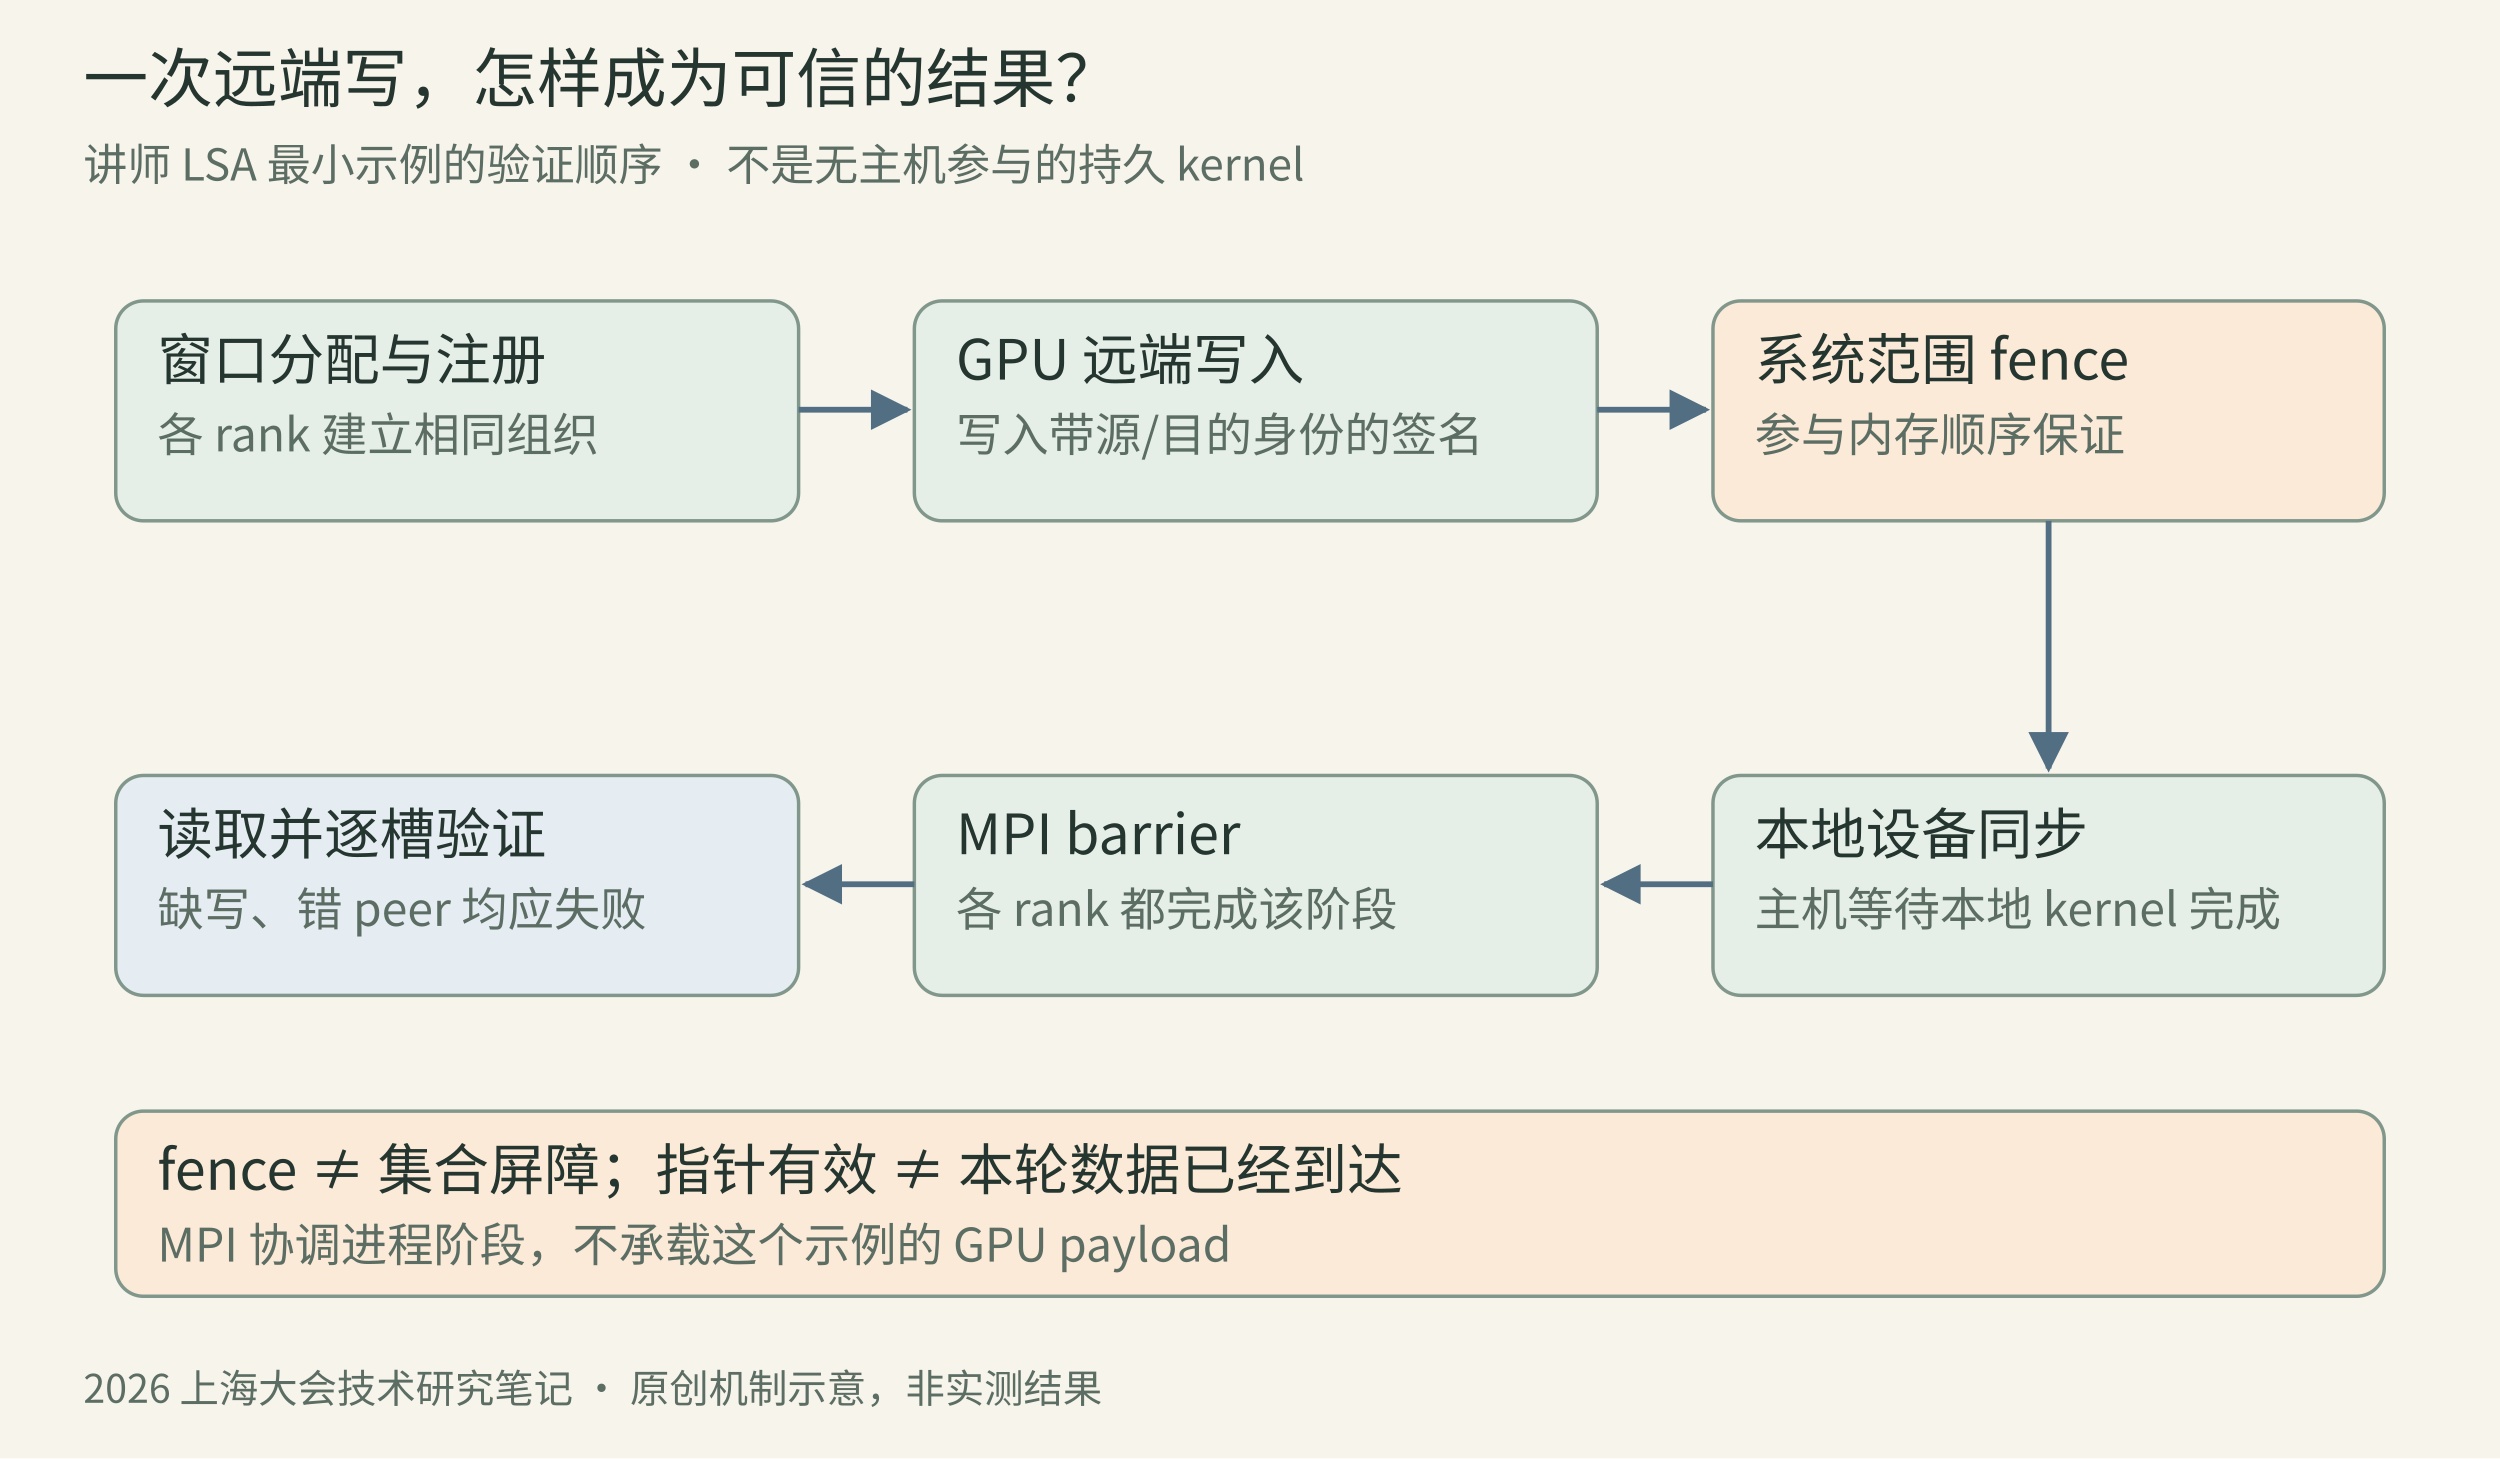
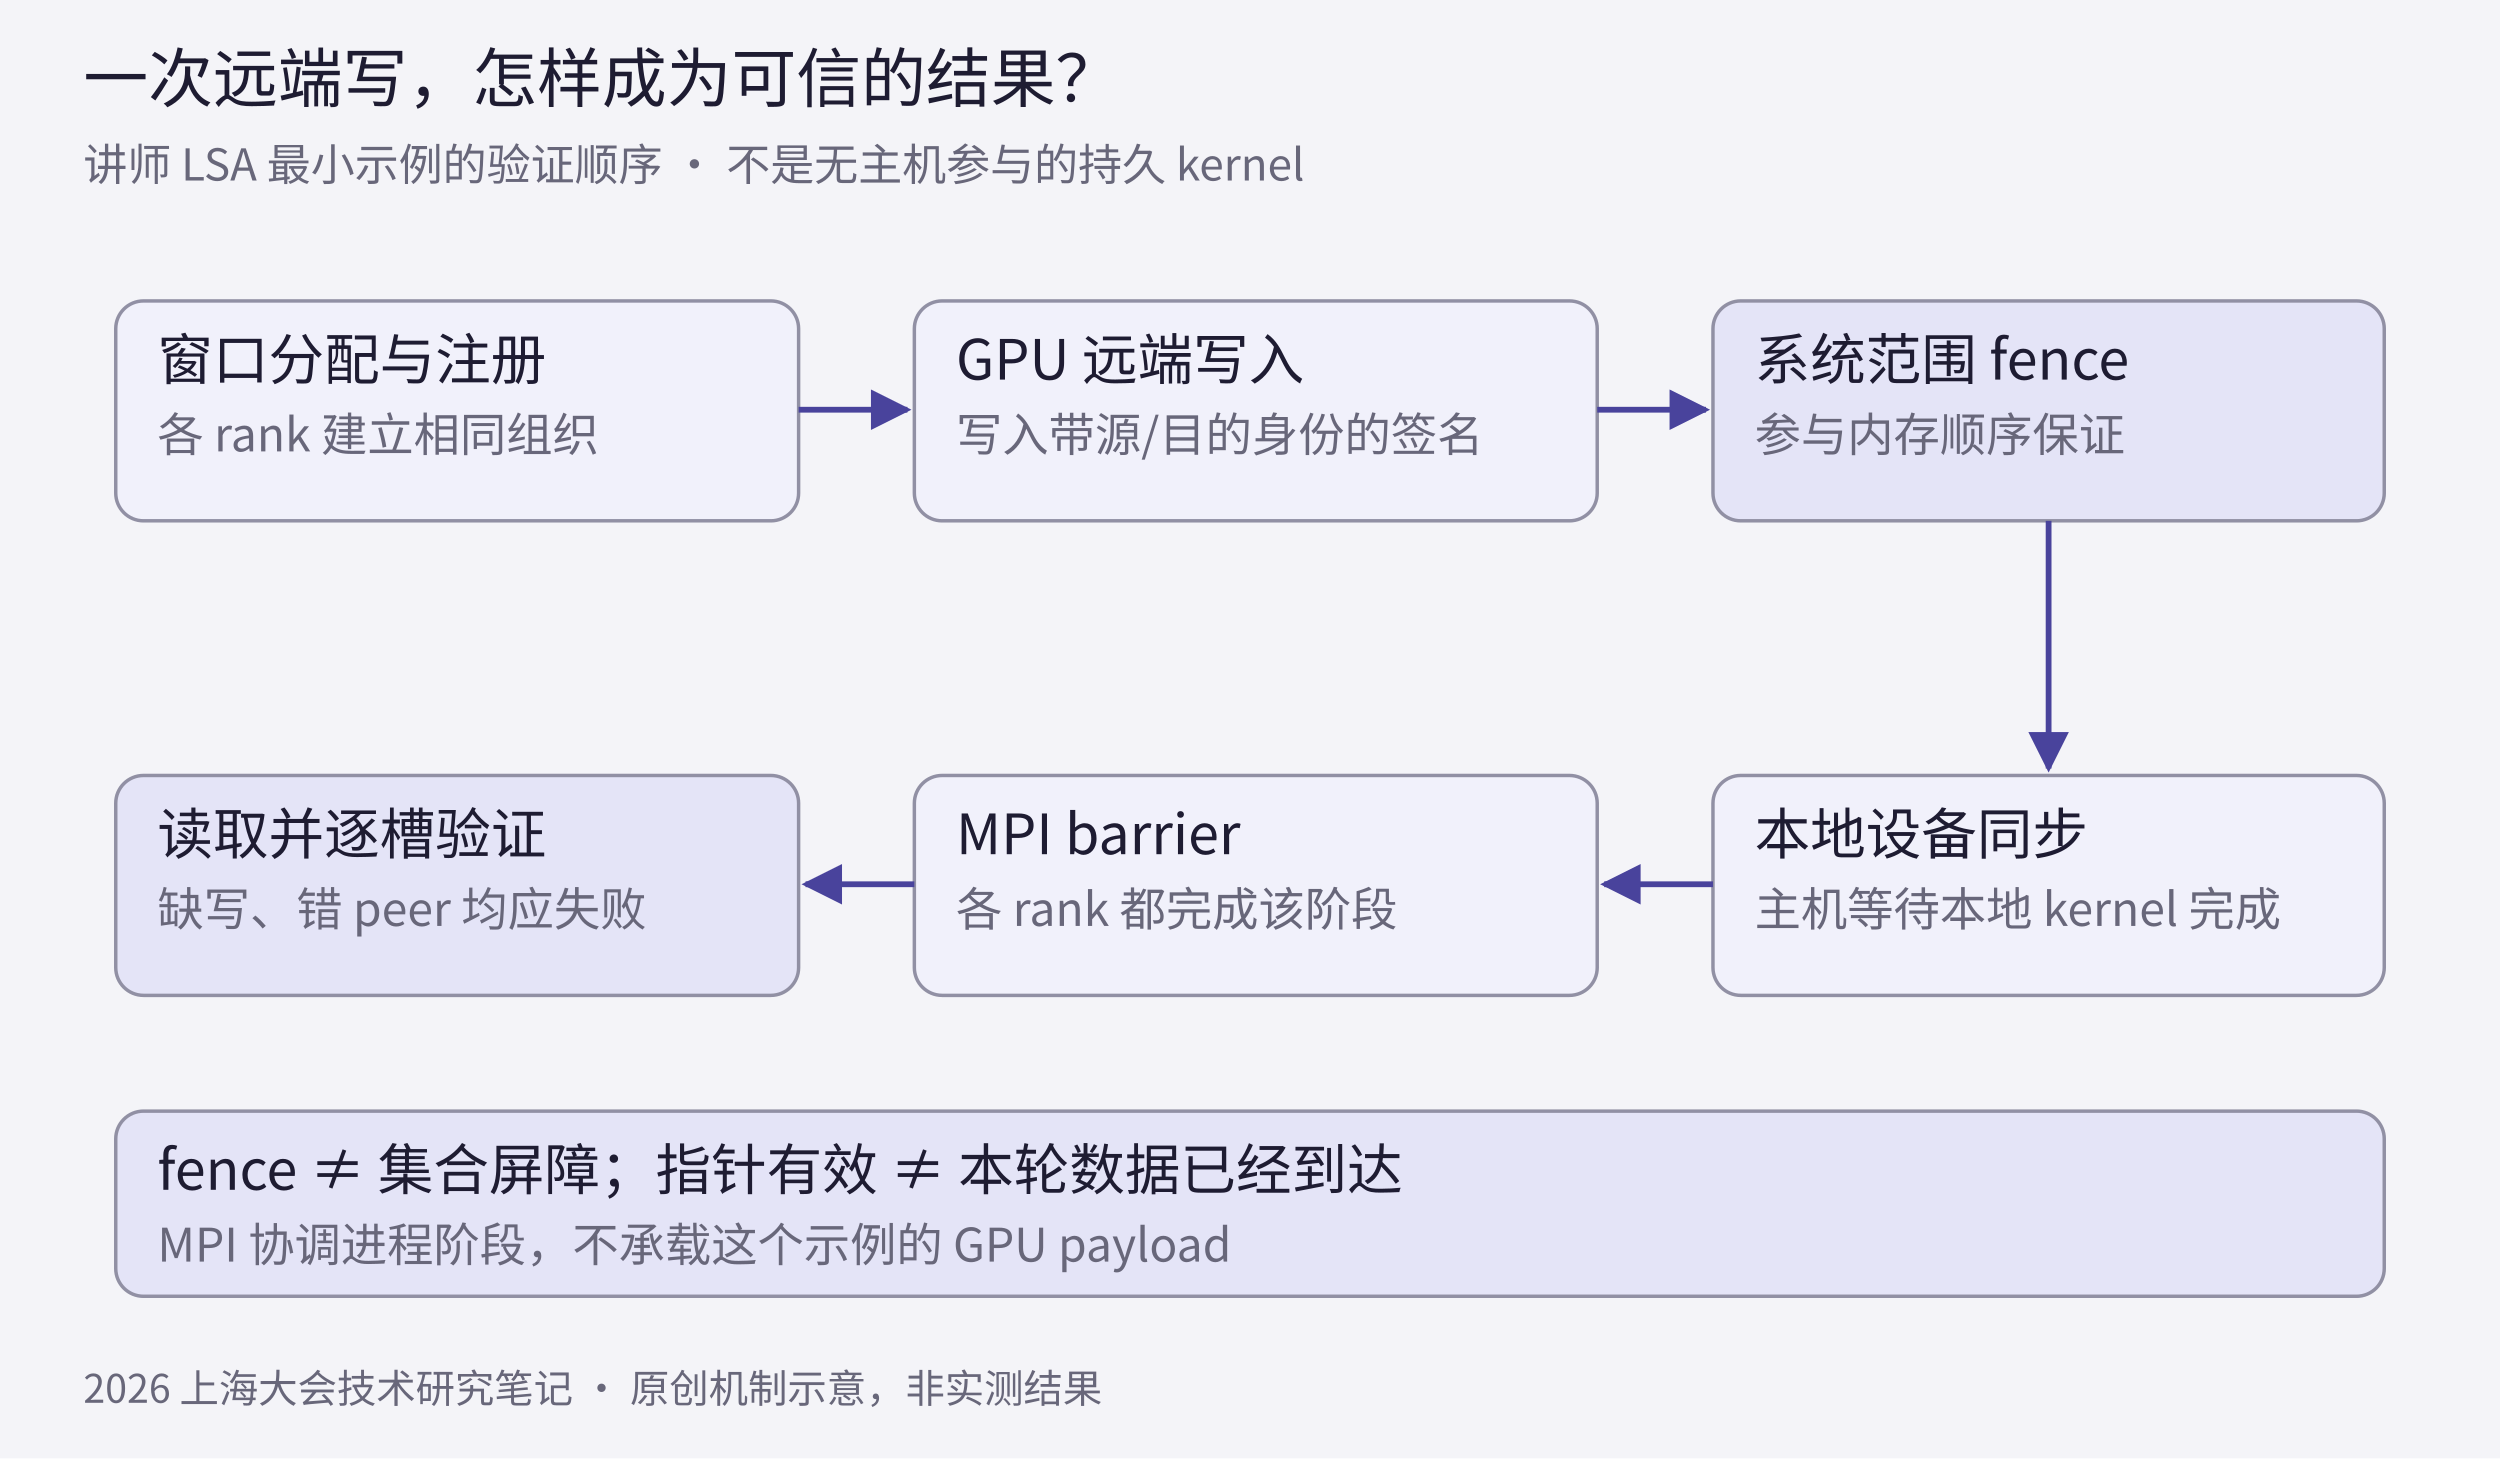
<svg xmlns="http://www.w3.org/2000/svg" viewBox="0 0 1080 630" role="img" aria-labelledby="title desc">
  <defs>
    <marker id="arrow" viewBox="0 0 10 10" refX="9" refY="5" markerWidth="7" markerHeight="7" orient="auto-start-reverse">
-       <path d="M 0 0 L 10 5 L 0 10 z" fill="#526e83" />
+       <path d="M 0 0 L 10 5 L 0 10 z" fill="#49439C" />
    </marker>
    <marker id="data" viewBox="0 0 10 10" refX="9" refY="5" markerWidth="7" markerHeight="7" orient="auto-start-reverse">
-       <path d="M 0 0 L 10 5 L 0 10 z" fill="#197657" />
+       <path d="M 0 0 L 10 5 L 0 10 z" fill="#4D6B33" />
    </marker>
  </defs>
-   <rect width="1080" height="630" fill="#f7f4eb" />
+   <rect width="1080" height="630" fill="#F4F4F8" />
  <g font-family="Microsoft YaHei, PingFang SC, Noto Sans CJK SC, sans-serif">
-     <text x="36" y="44" font-size="28" fill="#25352f" text-anchor="start">一次远端写，怎样成为可信的结果？</text>
-     <text x="36" y="78" font-size="19" fill="#5c6d64" text-anchor="start">讲师 LSA 最小示例的验证顺序 · 不是无主机参与的持久 kernel</text>
-     <rect x="50" y="130" width="295" height="95" rx="12" fill="#e5efe8" stroke="#81978b" stroke-width="1.5" />
-     <text x="68" y="164" font-size="24" fill="#25352f" text-anchor="start">窗口分配与注册</text>
-     <text x="68" y="195" font-size="20" fill="#5c6d64" text-anchor="start">各 rank 建立相同组织</text>
-     <rect x="395" y="130" width="295" height="95" rx="12" fill="#e5efe8" stroke="#81978b" stroke-width="1.5" />
-     <text x="413" y="164" font-size="24" fill="#25352f" text-anchor="start">GPU 远端写入</text>
-     <text x="413" y="195" font-size="20" fill="#5c6d64" text-anchor="start">写入带源/目的身份的签名</text>
-     <rect x="740" y="130" width="290" height="95" rx="12" fill="#faead7" stroke="#81978b" stroke-width="1.5" />
-     <text x="758" y="164" font-size="24" fill="#25352f" text-anchor="start">系统范围 fence</text>
-     <text x="758" y="195" font-size="20" fill="#5c6d64" text-anchor="start">参与内存顺序保证</text>
-     <polyline points="345,177 392,177" fill="none" stroke="#526e83" stroke-width="2.5" marker-end="url(#arrow)" />
-     <polyline points="690,177 737,177" fill="none" stroke="#526e83" stroke-width="2.5" marker-end="url(#arrow)" />
-     <polyline points="885,225 885,286 885,332" fill="none" stroke="#526e83" stroke-width="2.5" marker-end="url(#arrow)" />
-     <rect x="740" y="335" width="290" height="95" rx="12" fill="#e5efe8" stroke="#81978b" stroke-width="1.5" />
-     <text x="758" y="369" font-size="24" fill="#25352f" text-anchor="start">本地设备同步</text>
-     <text x="758" y="400" font-size="20" fill="#5c6d64" text-anchor="start">主机等待本地 kernel 完成</text>
-     <rect x="395" y="335" width="295" height="95" rx="12" fill="#e5efe8" stroke="#81978b" stroke-width="1.5" />
-     <text x="413" y="369" font-size="24" fill="#25352f" text-anchor="start">MPI barrier</text>
-     <text x="413" y="400" font-size="20" fill="#5c6d64" text-anchor="start">各 rank 都完成该阶段</text>
-     <rect x="50" y="335" width="295" height="95" rx="12" fill="#e5edf3" stroke="#81978b" stroke-width="1.5" />
-     <text x="68" y="369" font-size="24" fill="#25352f" text-anchor="start">读取并逐槽验证</text>
-     <text x="68" y="400" font-size="20" fill="#5c6d64" text-anchor="start">缺写、错 peer 均应失败</text>
-     <polyline points="740,382 693,382" fill="none" stroke="#526e83" stroke-width="2.5" marker-end="url(#arrow)" />
-     <polyline points="395,382 348,382" fill="none" stroke="#526e83" stroke-width="2.5" marker-end="url(#arrow)" />
-     <rect x="50" y="480" width="980" height="80" rx="12" fill="#faead7" stroke="#81978b" stroke-width="1.5" />
-     <text x="68" y="514" font-size="24" fill="#25352f" text-anchor="start">fence ≠ 集合屏障；指针有效 ≠ 本轮数据已经到达</text>
-     <text x="68" y="545" font-size="20" fill="#5c6d64" text-anchor="start">MPI 协调进程阶段，不承载这个示例的 GPU payload</text>
-     <text x="36" y="606" font-size="17" fill="#5c6d64" text-anchor="start">2026 上海大会技术研究笔记 · 原创机制示意，非实测结果</text>
+     <text x="36" y="44" font-size="28" fill="#1E1C32" text-anchor="start">一次远端写，怎样成为可信的结果？</text>
+     <text x="36" y="78" font-size="19" fill="#68677A" text-anchor="start">讲师 LSA 最小示例的验证顺序 · 不是无主机参与的持久 kernel</text>
+     <rect x="50" y="130" width="295" height="95" rx="12" fill="#F1F1FB" stroke="#9190A4" stroke-width="1.5" />
+     <text x="68" y="164" font-size="24" fill="#1E1C32" text-anchor="start">窗口分配与注册</text>
+     <text x="68" y="195" font-size="20" fill="#68677A" text-anchor="start">各 rank 建立相同组织</text>
+     <rect x="395" y="130" width="295" height="95" rx="12" fill="#F1F1FB" stroke="#9190A4" stroke-width="1.5" />
+     <text x="413" y="164" font-size="24" fill="#1E1C32" text-anchor="start">GPU 远端写入</text>
+     <text x="413" y="195" font-size="20" fill="#68677A" text-anchor="start">写入带源/目的身份的签名</text>
+     <rect x="740" y="130" width="290" height="95" rx="12" fill="#E4E4F7" stroke="#9190A4" stroke-width="1.5" />
+     <text x="758" y="164" font-size="24" fill="#1E1C32" text-anchor="start">系统范围 fence</text>
+     <text x="758" y="195" font-size="20" fill="#68677A" text-anchor="start">参与内存顺序保证</text>
+     <polyline points="345,177 392,177" fill="none" stroke="#49439C" stroke-width="2.5" marker-end="url(#arrow)" />
+     <polyline points="690,177 737,177" fill="none" stroke="#49439C" stroke-width="2.5" marker-end="url(#arrow)" />
+     <polyline points="885,225 885,286 885,332" fill="none" stroke="#49439C" stroke-width="2.5" marker-end="url(#arrow)" />
+     <rect x="740" y="335" width="290" height="95" rx="12" fill="#F1F1FB" stroke="#9190A4" stroke-width="1.5" />
+     <text x="758" y="369" font-size="24" fill="#1E1C32" text-anchor="start">本地设备同步</text>
+     <text x="758" y="400" font-size="20" fill="#68677A" text-anchor="start">主机等待本地 kernel 完成</text>
+     <rect x="395" y="335" width="295" height="95" rx="12" fill="#F1F1FB" stroke="#9190A4" stroke-width="1.5" />
+     <text x="413" y="369" font-size="24" fill="#1E1C32" text-anchor="start">MPI barrier</text>
+     <text x="413" y="400" font-size="20" fill="#68677A" text-anchor="start">各 rank 都完成该阶段</text>
+     <rect x="50" y="335" width="295" height="95" rx="12" fill="#E4E4F7" stroke="#9190A4" stroke-width="1.5" />
+     <text x="68" y="369" font-size="24" fill="#1E1C32" text-anchor="start">读取并逐槽验证</text>
+     <text x="68" y="400" font-size="20" fill="#68677A" text-anchor="start">缺写、错 peer 均应失败</text>
+     <polyline points="740,382 693,382" fill="none" stroke="#49439C" stroke-width="2.5" marker-end="url(#arrow)" />
+     <polyline points="395,382 348,382" fill="none" stroke="#49439C" stroke-width="2.5" marker-end="url(#arrow)" />
+     <rect x="50" y="480" width="980" height="80" rx="12" fill="#E4E4F7" stroke="#9190A4" stroke-width="1.5" />
+     <text x="68" y="514" font-size="24" fill="#1E1C32" text-anchor="start">fence ≠ 集合屏障；指针有效 ≠ 本轮数据已经到达</text>
+     <text x="68" y="545" font-size="20" fill="#68677A" text-anchor="start">MPI 协调进程阶段，不承载这个示例的 GPU payload</text>
+     <text x="36" y="606" font-size="17" fill="#68677A" text-anchor="start">2026 上海大会技术研究笔记 · 原创机制示意，非实测结果</text>
  </g>
</svg>
